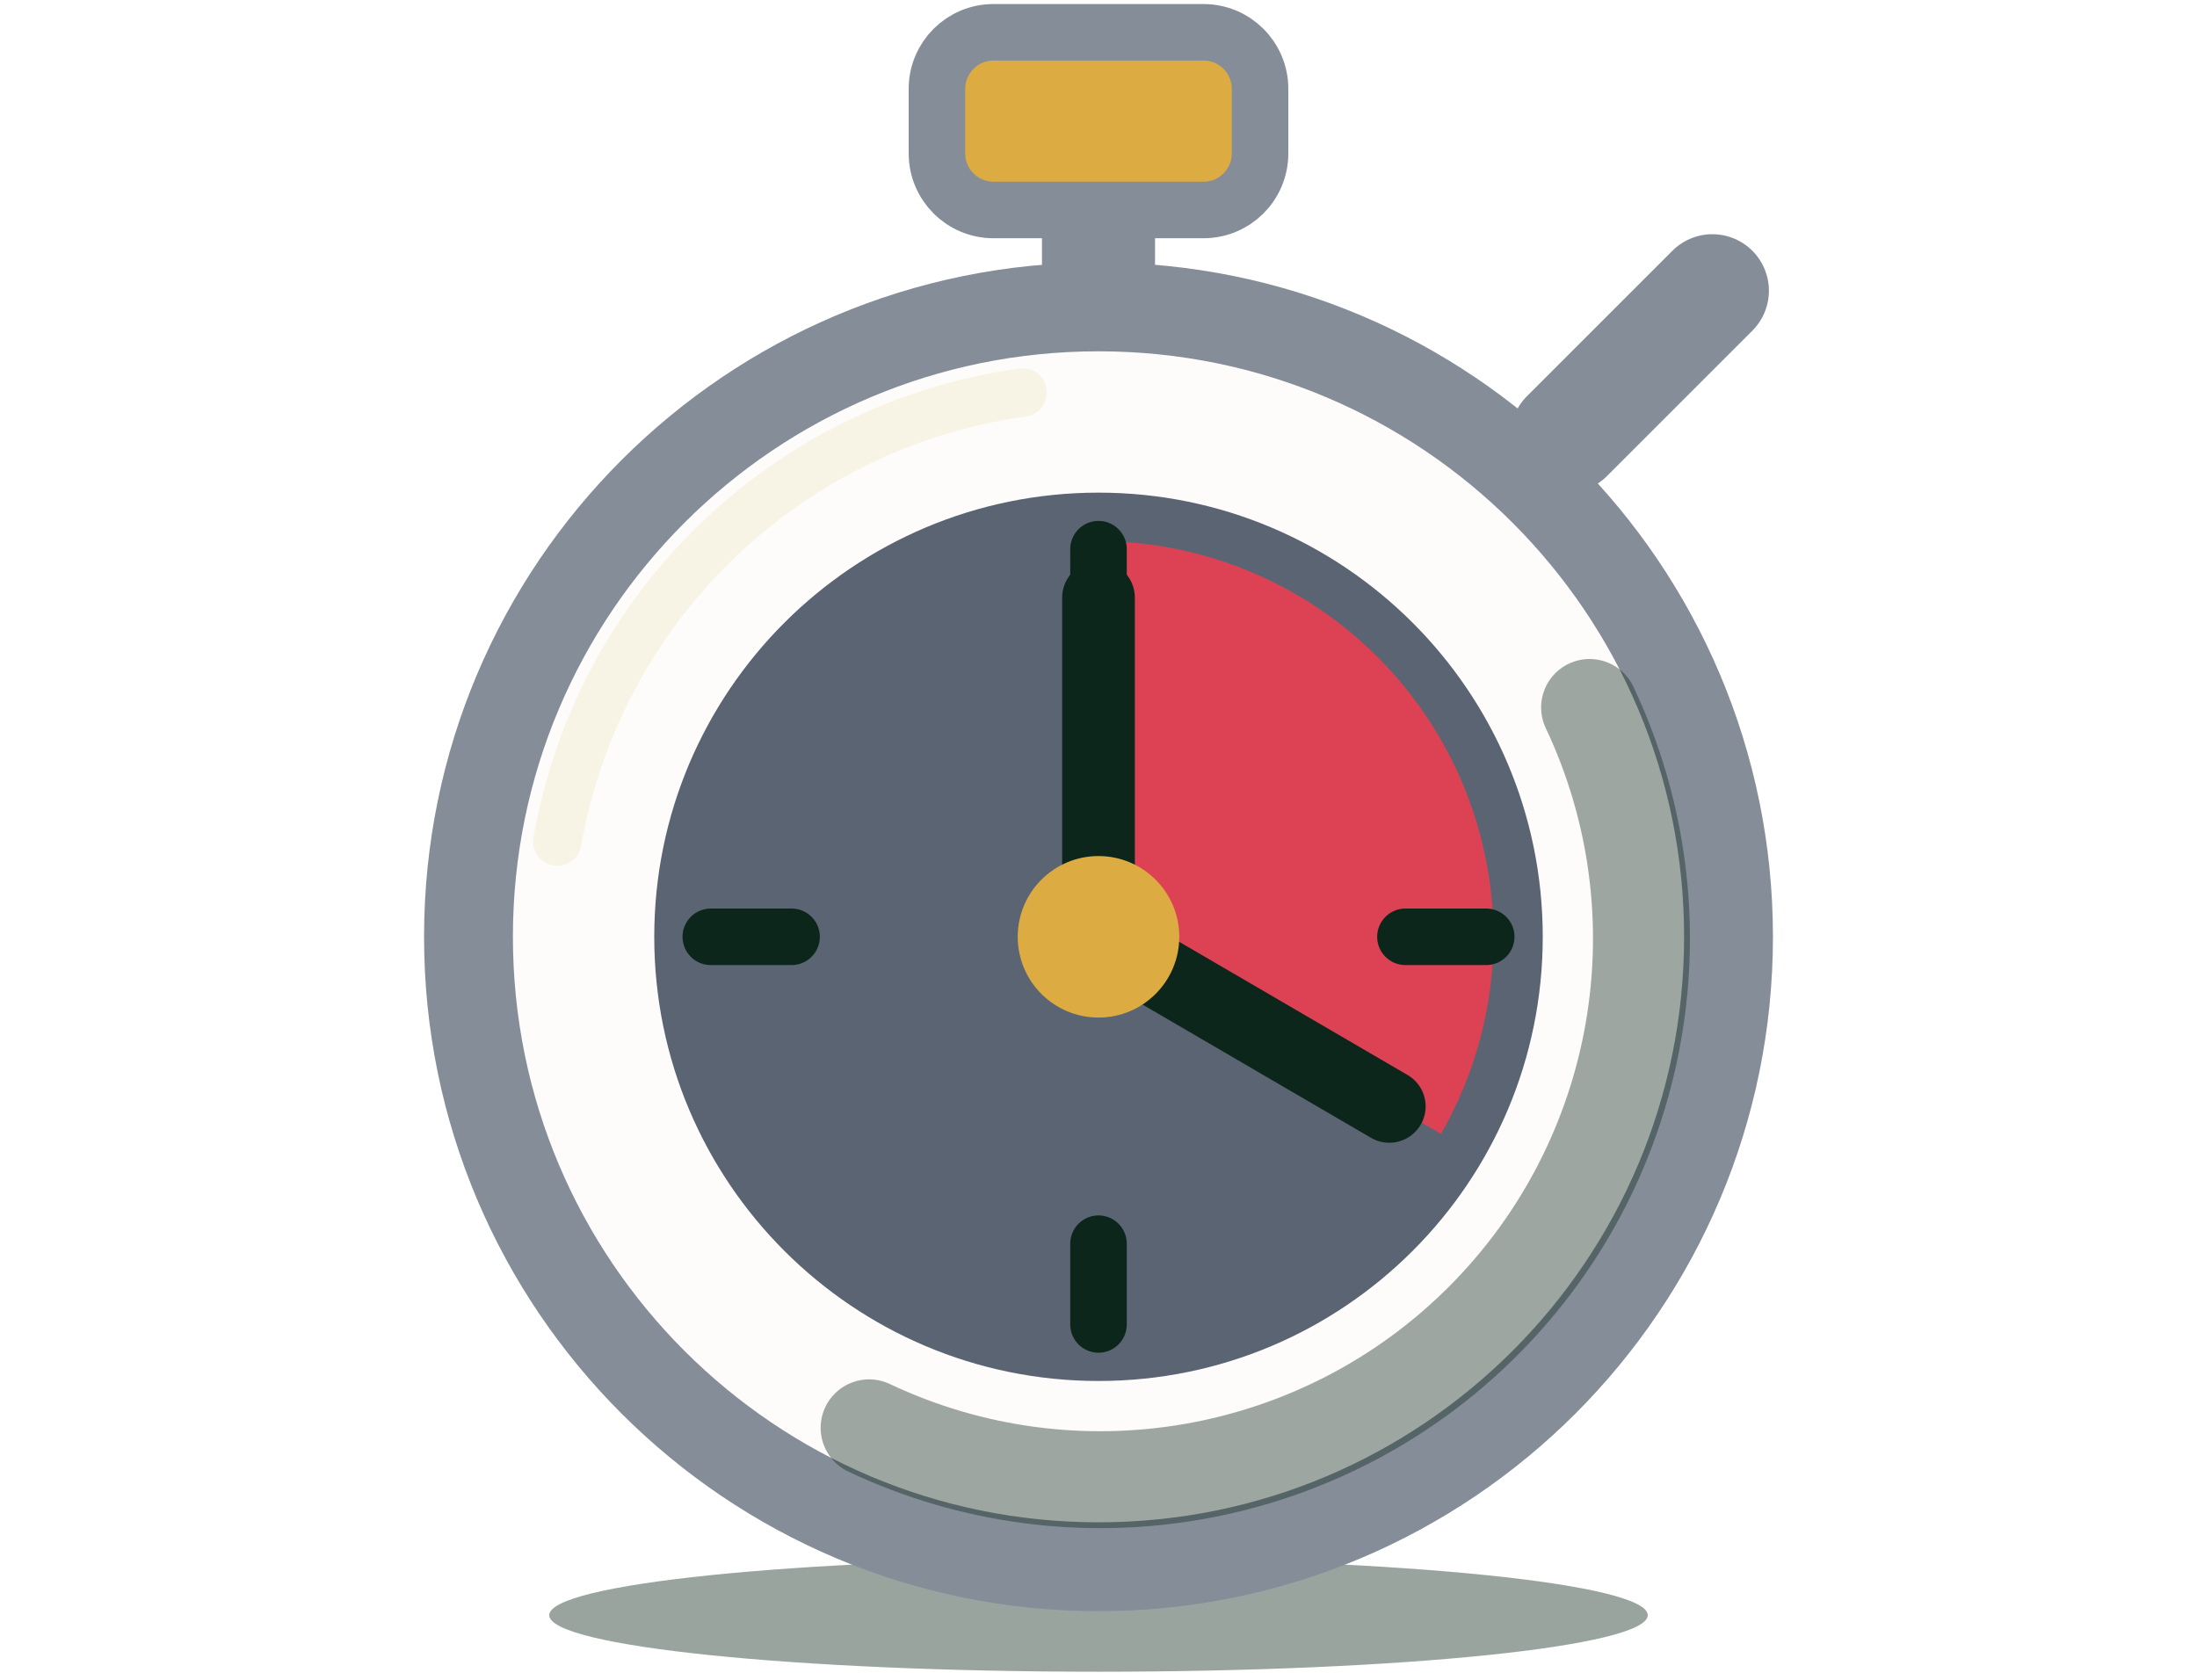
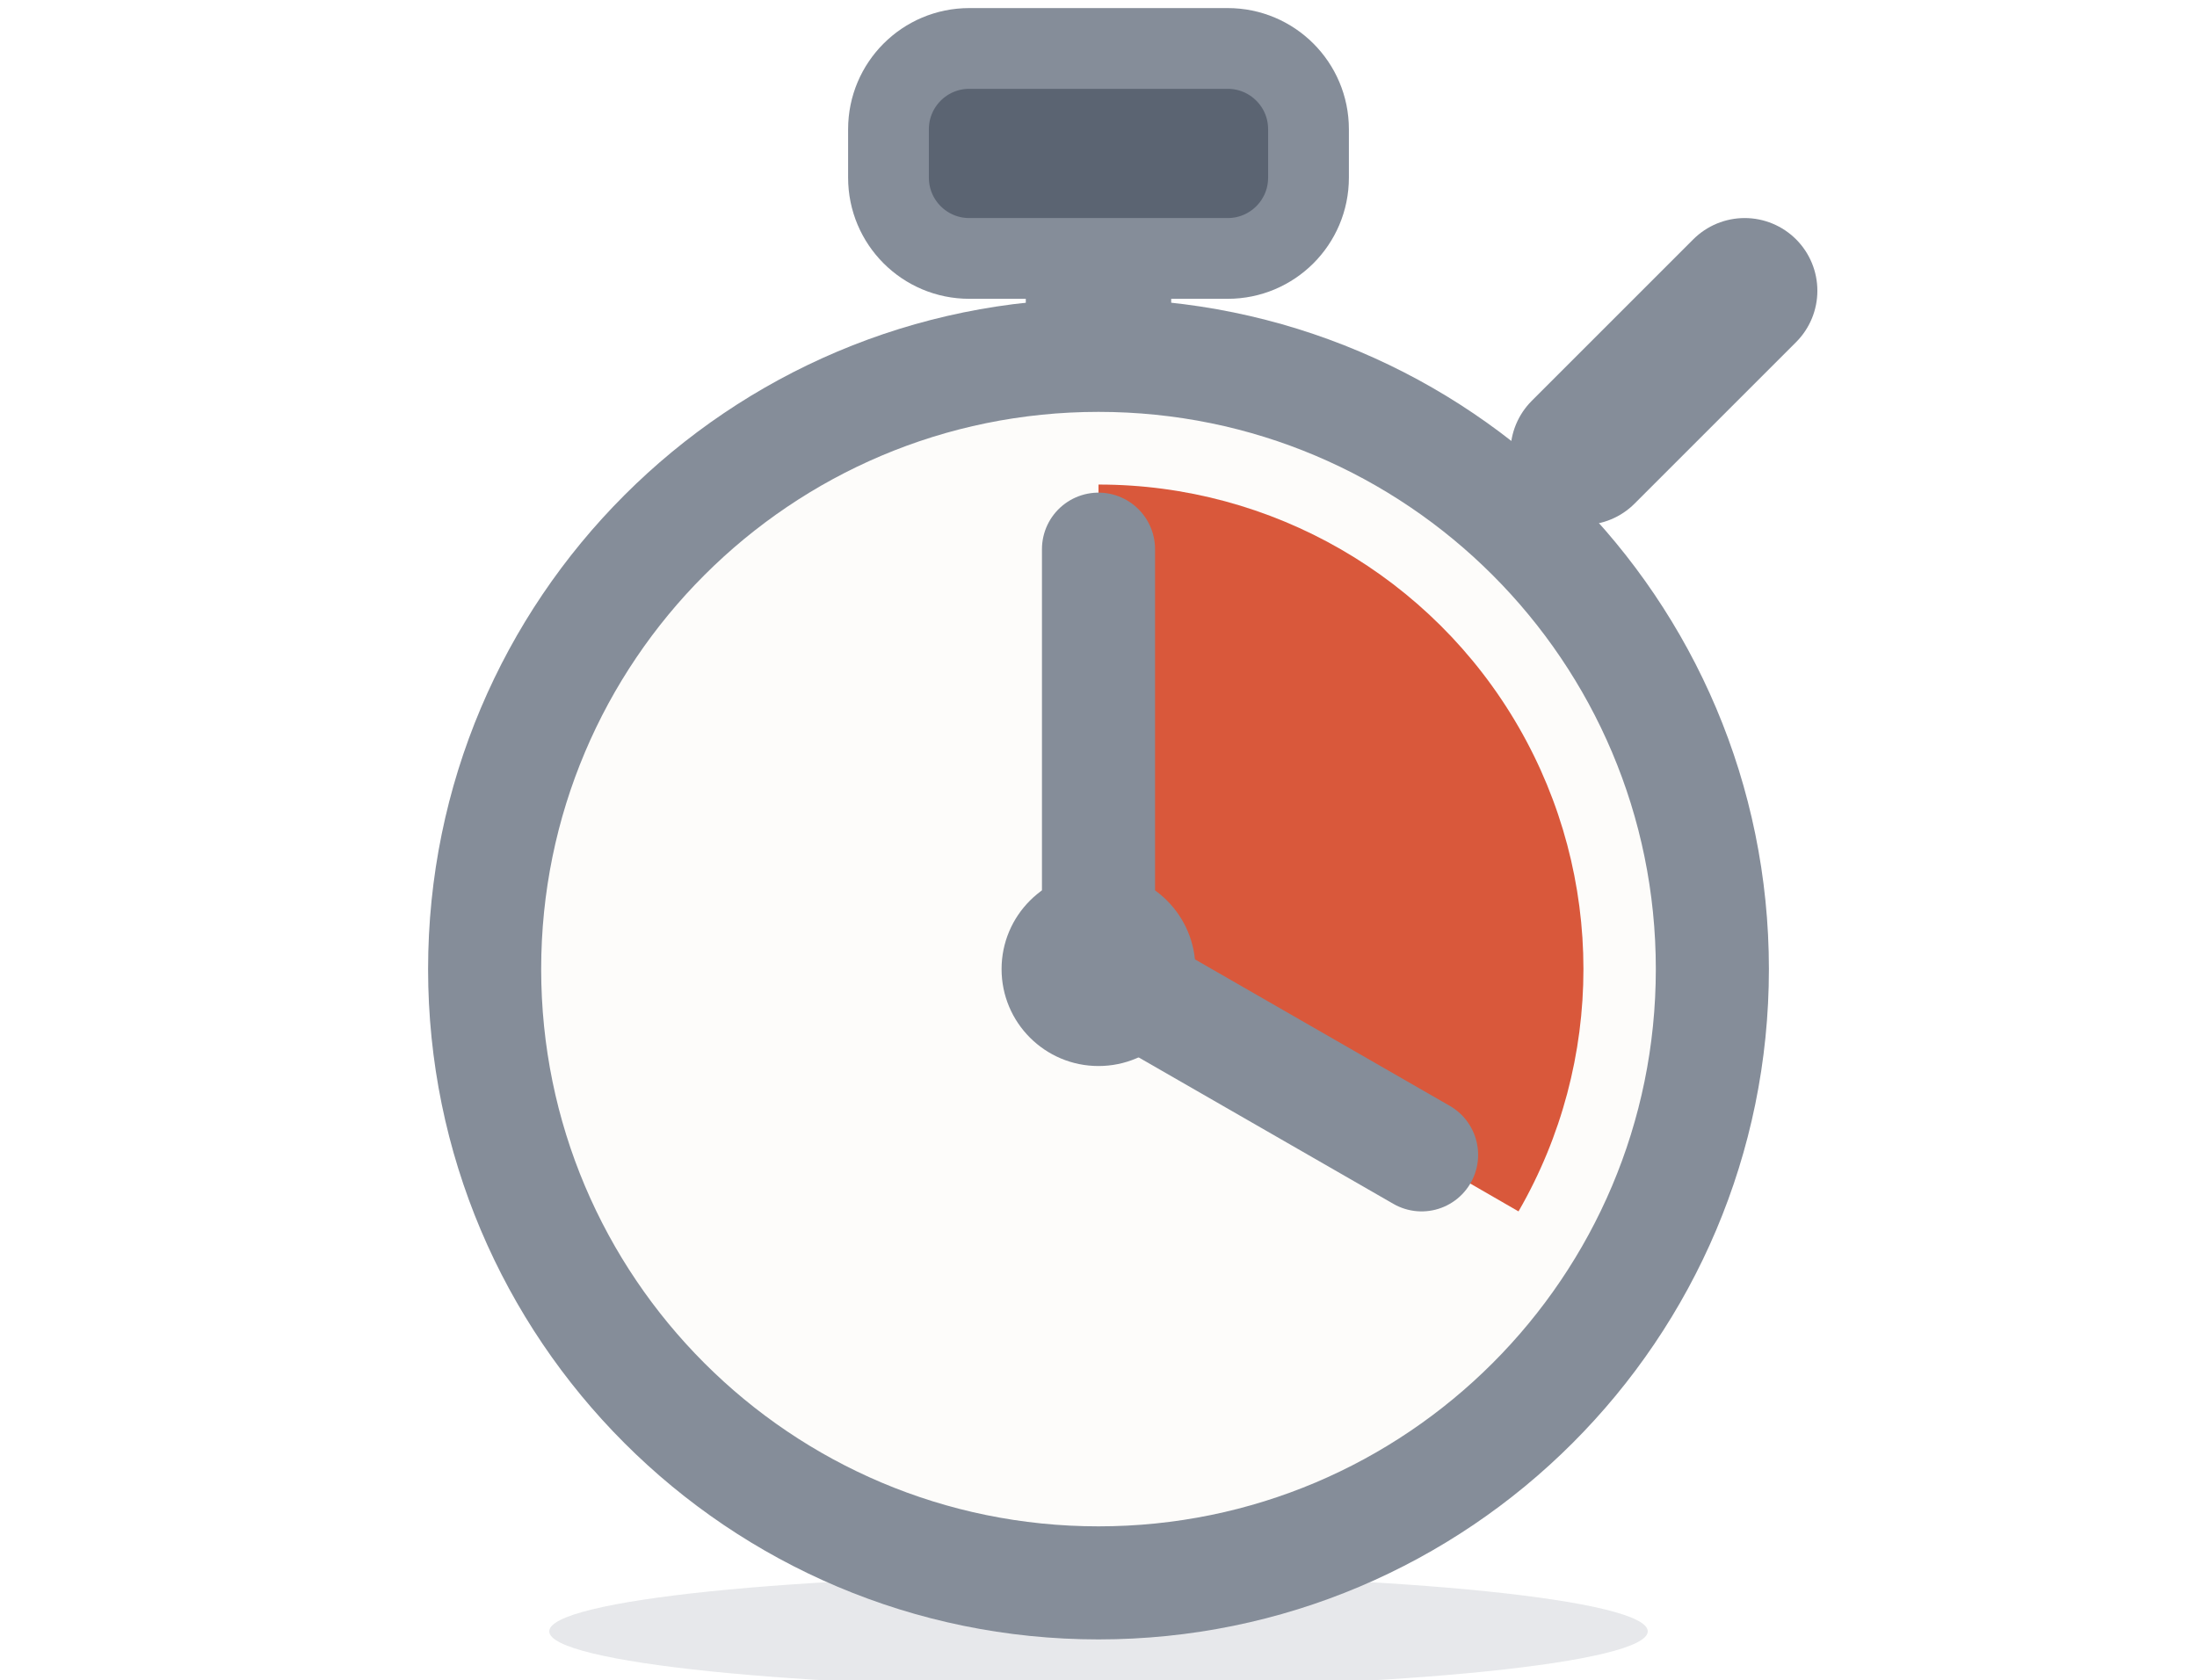
<svg xmlns="http://www.w3.org/2000/svg" viewBox="0 0 136 104" stroke-linecap="round" stroke-linejoin="round">
-   <ellipse cx="68" cy="100" rx="34" ry="3.5" fill="#0c261b" stroke="none" opacity="0.42" />
-   <path d="M97 27L106 18" fill="none" stroke="#858d99" stroke-width="7" />
-   <path d="M68 12V20" fill="none" stroke="#858d99" stroke-width="7" />
-   <rect x="58" y="2" width="20" height="11" rx="3.5" fill="#dcab42" stroke="#858d99" stroke-width="3.5" />
-   <circle cx="68" cy="58" r="39" fill="#fdfcfa" stroke="#858d99" stroke-width="5.5" />
-   <path d="M98.4 43.8A33.5 33.5 0 0 1 53.8 88.4" fill="none" stroke="#0c261b" stroke-width="6" opacity="0.4" />
-   <path d="M34.5 52.1A34 34 0 0 1 63.3 24.3" fill="none" stroke="#f6f1dc" stroke-width="3" opacity="0.7" />
-   <circle cx="68" cy="58" r="27.5" fill="#5b6472" stroke="none" />
-   <path d="M68 58V33.5A24.5 24.5 0 0 1 89.2 70.2Z" fill="#dc4254" stroke="none" />
-   <path d="M68 34V39M68 82V77M44 58H49M92 58H87" fill="none" stroke="#0c261b" stroke-width="3.5" />
-   <path d="M68 58V37M68 58L86 68.5" fill="none" stroke="#0c261b" stroke-width="4.5" />
-   <circle cx="68" cy="58" r="5" fill="#dcab42" stroke="none" />
+   <ellipse cx="68" cy="101" rx="34" ry="3.5" fill="#858d99" stroke="none" opacity="0.2" />
+   <path d="M98 28L108 18" fill="none" stroke="#858d99" stroke-width="9" />
+   <path d="M68 14V22" fill="none" stroke="#858d99" stroke-width="9" />
+   <rect x="55" y="3" width="26" height="13" rx="5" fill="#5b6472" stroke="#858d99" stroke-width="5" />
+   <circle cx="68" cy="60" r="38" fill="#fdfcfa" stroke="#858d99" stroke-width="7" />
+   <path d="M68 60V30A30 30 0 0 1 94 75Z" fill="#d9583b" stroke="none" />
+   <path d="M68 60V34M68 60L88 71.5" fill="none" stroke="#858d99" stroke-width="7" />
+   <circle cx="68" cy="60" r="6" fill="#858d99" stroke="none" />
</svg>
